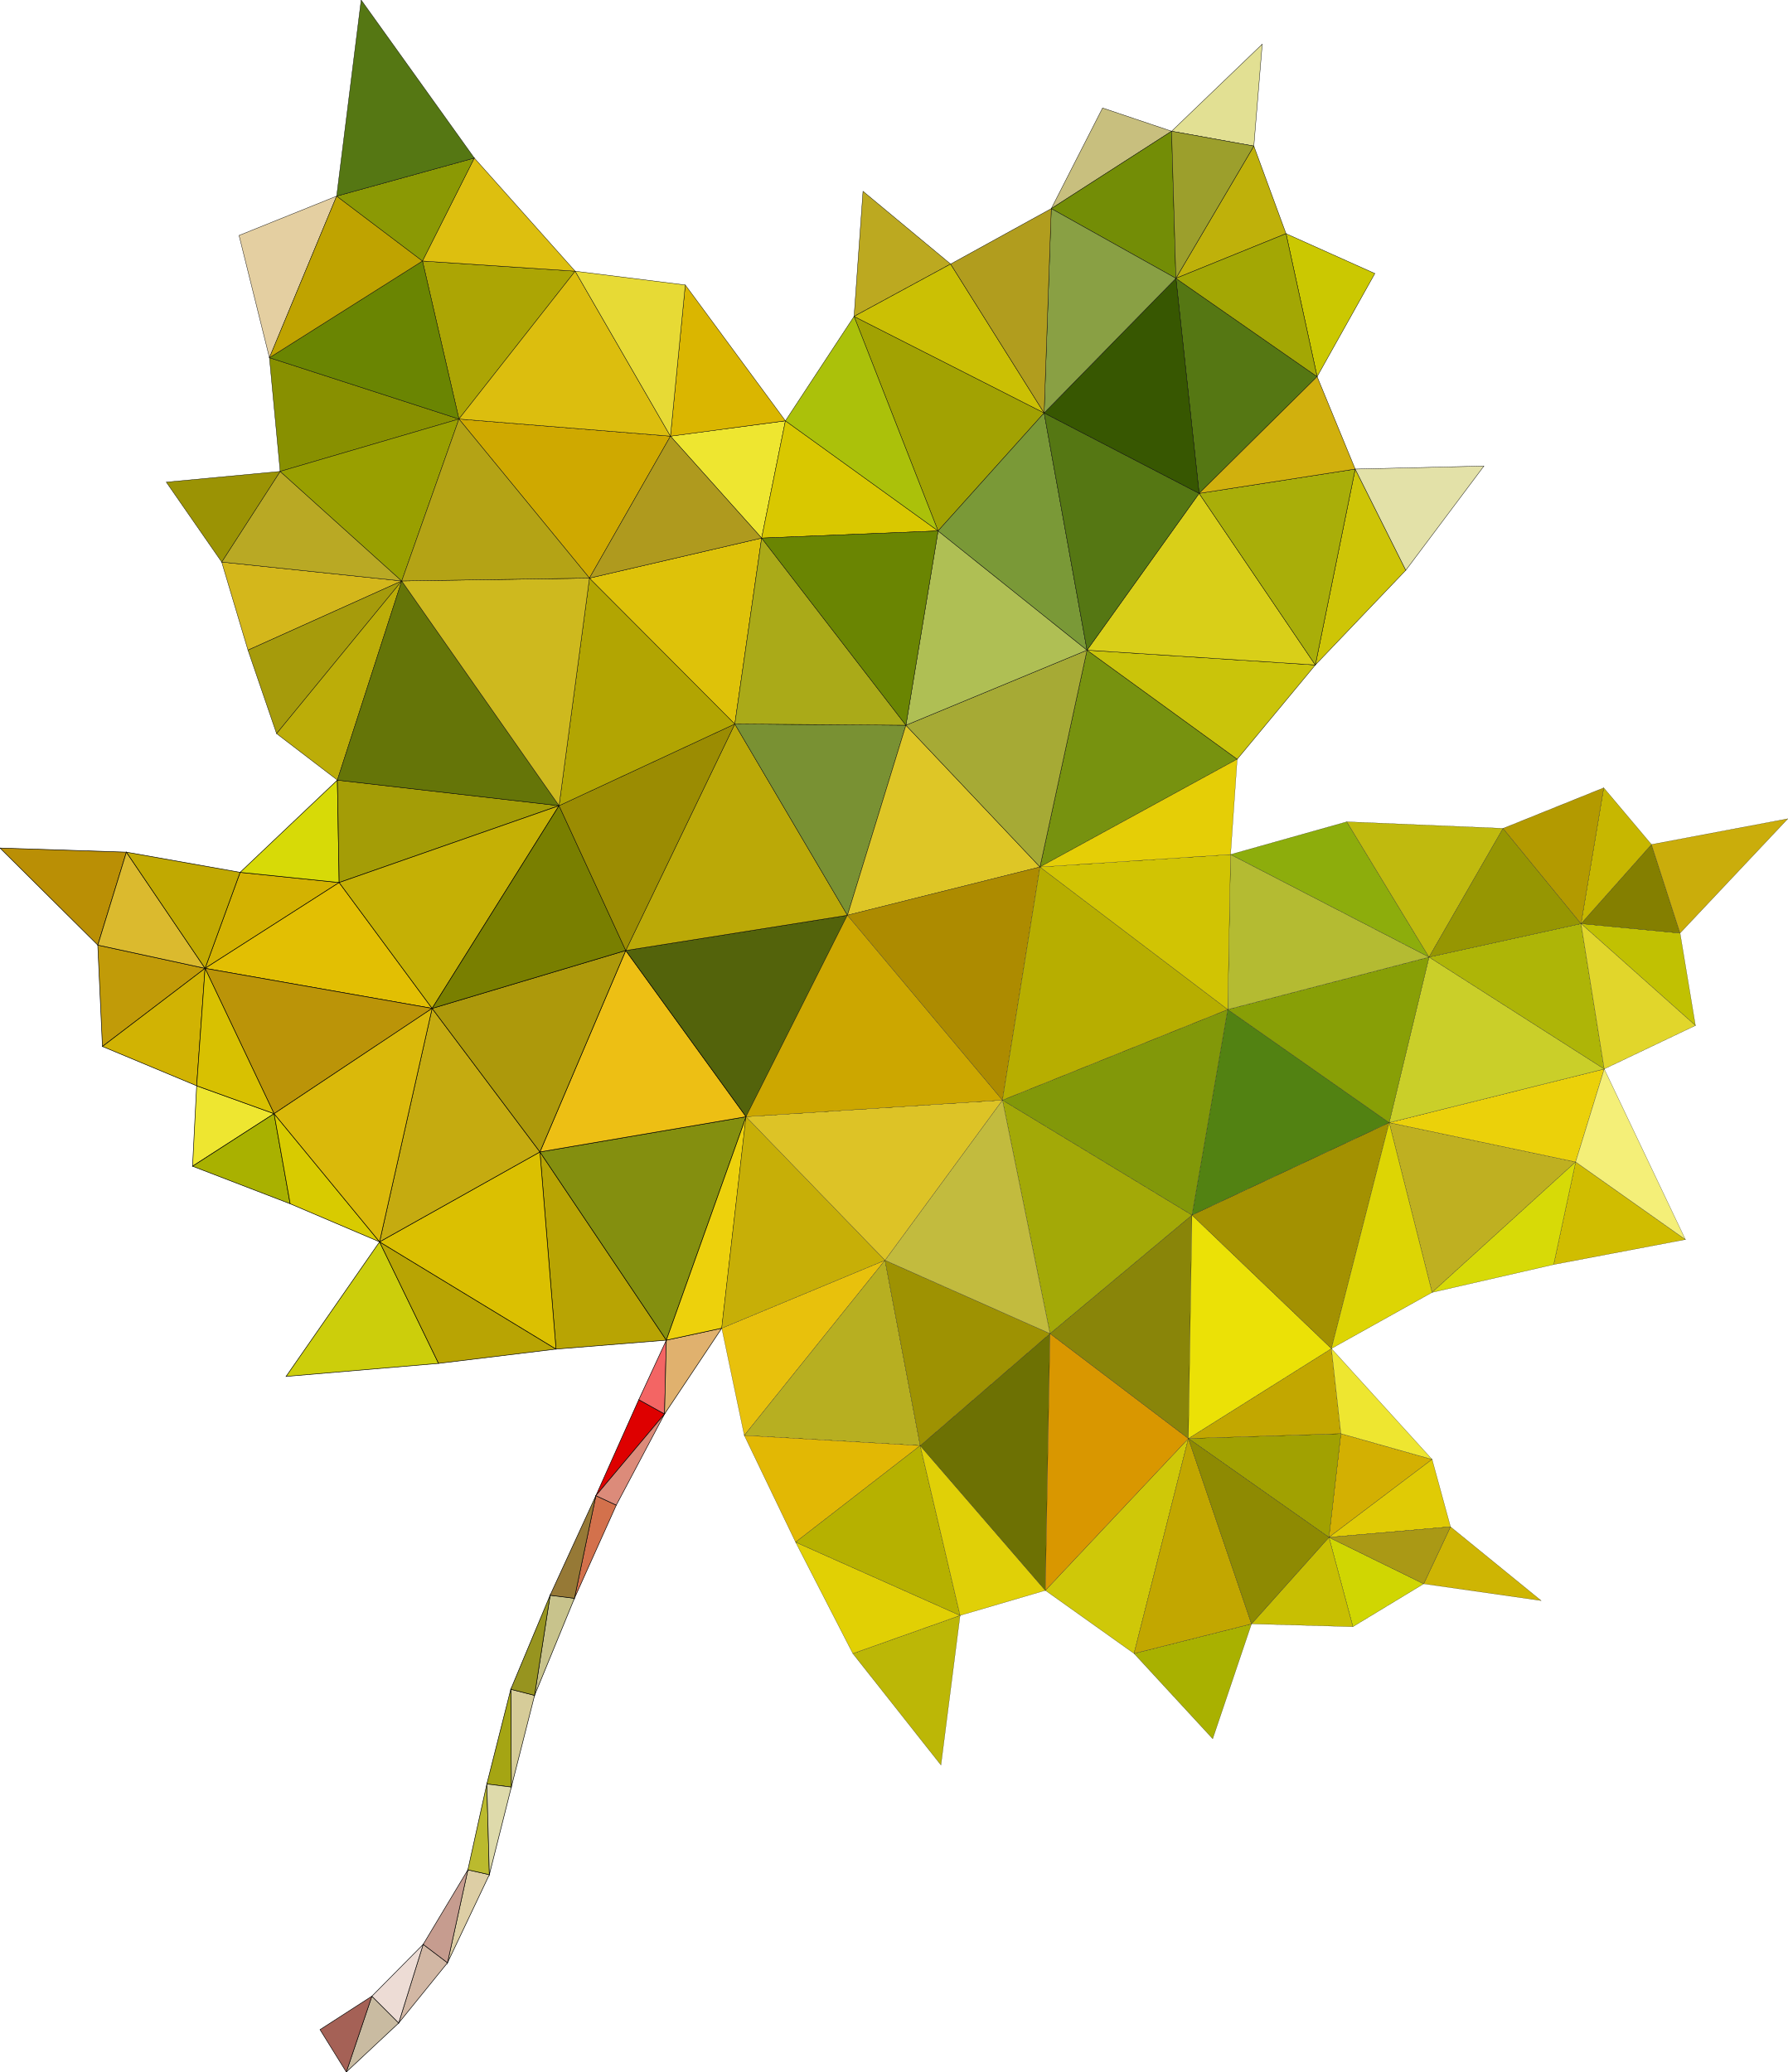
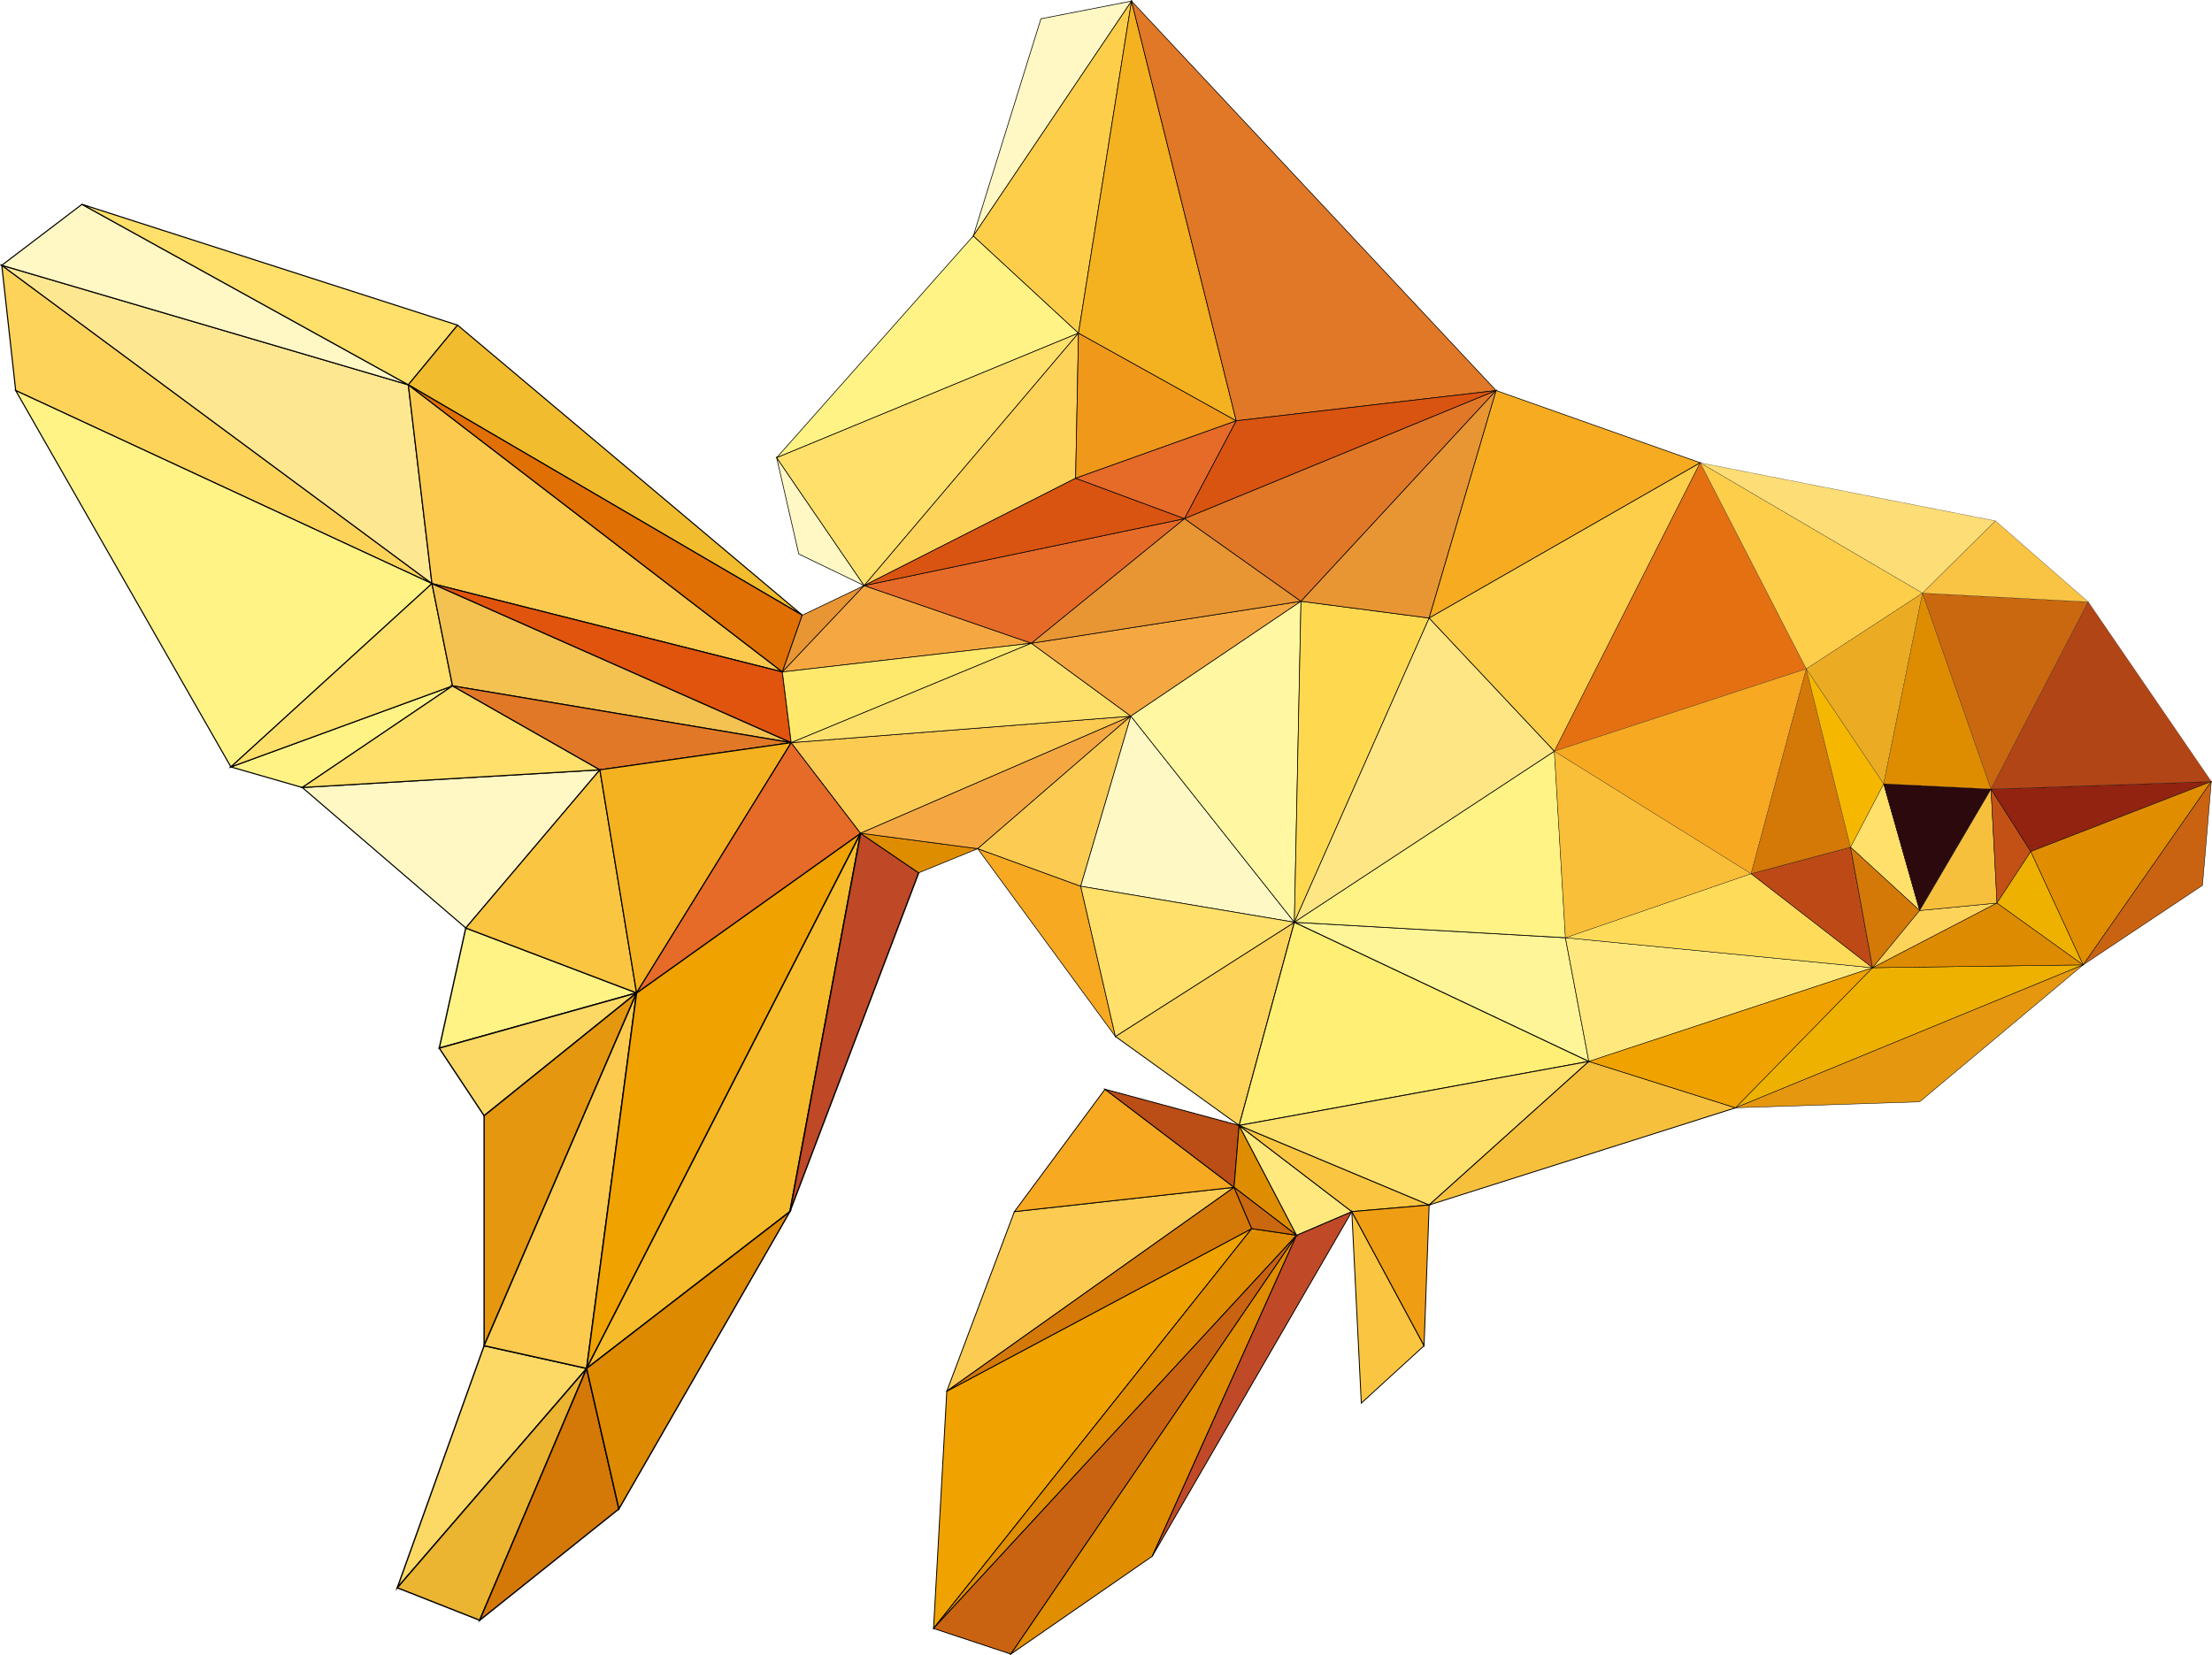
- <svg xmlns="http://www.w3.org/2000/svg" version="1.1" baseProfile="tiny" id="图层_1" x="0px" y="0px" viewBox="0 0 1000 1159.1" xml:space="preserve">
+ <svg xmlns="http://www.w3.org/2000/svg" version="1.1" baseProfile="tiny" id="Layer_1" x="0px" y="0px" viewBox="0 0 1001.1 749.2" xml:space="preserve">
  <g>
-     <polygon fill="#D6CC99" stroke="#000000" stroke-width="0.3" stroke-miterlimit="10" points="286,999.7 299,948.4 285.7,945  " />
-     <polygon fill="#C9BBA1" stroke="#000000" stroke-width="0.3" stroke-miterlimit="10" points="193.7,1159.1 223,1131.7 208,1116.7     " />
-     <polygon fill="#A56156" stroke="#000000" stroke-width="0.3" stroke-miterlimit="10" points="179,1135.4 193.7,1159.1 208,1116.7     " />
-     <polygon fill="#D2B7A4" stroke="#000000" stroke-width="0.3" stroke-miterlimit="10" points="223,1131.7 250.3,1098 236.7,1087.7     " />
-     <polygon fill="#EDDCD5" stroke="#000000" stroke-width="0.3" stroke-miterlimit="10" points="208,1116.7 223,1131.7 236.7,1087.7     " />
-     <polygon fill="#DDCEA5" stroke="#000000" stroke-width="0.3" stroke-miterlimit="10" points="250.3,1098 273.7,1048.7 261.7,1046     " />
-     <polygon fill="#A5A513" stroke="#000000" stroke-width="0.3" stroke-miterlimit="10" points="272.3,998 286,999.7 285.7,945  " />
-     <polygon fill="#C69C8F" stroke="#000000" stroke-width="0.3" stroke-miterlimit="10" points="236.7,1087.7 250.3,1098 261.7,1046     " />
-     <polygon fill="#BBBA2E" stroke="#000000" stroke-width="0.3" stroke-miterlimit="10" points="261.7,1046 273.7,1048.7 272.3,998     " />
-     <polygon fill="#DEDAAB" stroke="#000000" stroke-width="0.3" stroke-miterlimit="10" points="273.7,1048.7 286,999.7 272.3,998     " />
-     <polygon fill="#C8C38C" stroke="#000000" stroke-width="0.3" stroke-miterlimit="10" points="299,948.4 321.3,894.1 307.7,892.4     " />
-     <polygon fill="#97941F" stroke="#000000" stroke-width="0.3" stroke-miterlimit="10" points="285.7,945 299,948.4 307.7,892.4  " />
-     <polygon fill="#D3714C" stroke="#000000" stroke-width="0.3" stroke-miterlimit="10" points="321.3,894.1 344.7,842 333.3,836.7     " />
-     <polygon fill="#967936" stroke="#000000" stroke-width="0.3" stroke-miterlimit="10" points="307.7,892.4 321.3,894.1 333.3,836.7     " />
-     <polygon fill="#DE0000" stroke="#000000" stroke-width="0.3" stroke-miterlimit="10" points="333.3,836.7 371.7,791 357.3,783  " />
-     <polygon fill="#DC8B7A" stroke="#000000" stroke-width="0.3" stroke-miterlimit="10" points="344.7,842 371.7,791 333.3,836.7  " />
-     <polygon fill="#EEE630" stroke="#000000" stroke-width="0.3" stroke-miterlimit="10" points="110,607.4 107.7,652.4 153.3,623  " />
-     <polygon fill="#F36564" stroke="#000000" stroke-width="0.3" stroke-miterlimit="10" points="357.3,783 371.7,791 372.7,749.7  " />
-     <polygon fill="#CCCE0B" stroke="#000000" stroke-width="0.3" stroke-miterlimit="10" points="160,770 245.3,762.7 212.3,694.7  " />
-     <polygon fill="#B8A403" stroke="#000000" stroke-width="0.3" stroke-miterlimit="10" points="245.3,762.7 311,754.7 212.3,694.7     " />
-     <polygon fill="#E0B16E" stroke="#000000" stroke-width="0.3" stroke-miterlimit="10" points="371.7,791 403.7,743 372.7,749.7  " />
-     <polygon fill="#C19B08" stroke="#000000" stroke-width="0.3" stroke-miterlimit="10" points="54.7,528.7 57.3,585.4 114.7,541.7     " />
-     <polygon fill="#D3B201" stroke="#000000" stroke-width="0.3" stroke-miterlimit="10" points="189.7,493.7 134.3,488 114.7,541.7     " />
-     <polygon fill="#A9B100" stroke="#000000" stroke-width="0.3" stroke-miterlimit="10" points="107.7,652.4 162.3,673.4 153.3,623     " />
-     <polygon fill="#E2BF03" stroke="#000000" stroke-width="0.3" stroke-miterlimit="10" points="114.7,541.7 241.7,564.1 189.7,493.7     " />
-     <polygon fill="#D8CB00" stroke="#000000" stroke-width="0.3" stroke-miterlimit="10" points="162.3,673.4 212.3,694.7 153.3,623     " />
-     <polygon fill="#BB9408" stroke="#000000" stroke-width="0.3" stroke-miterlimit="10" points="153.3,623 241.7,564.1 114.7,541.7     " />
-     <polygon fill="#D1B303" stroke="#000000" stroke-width="0.3" stroke-miterlimit="10" points="57.3,585.4 110,607.4 114.7,541.7     " />
-     <polygon fill="#B8A403" stroke="#000000" stroke-width="0.3" stroke-miterlimit="10" points="311,754.7 372.7,749.7 302,644.4  " />
-     <polygon fill="#DBC001" stroke="#000000" stroke-width="0.3" stroke-miterlimit="10" points="212.3,694.7 311,754.7 302,644.4  " />
-     <polygon fill="#C5AB10" stroke="#000000" stroke-width="0.3" stroke-miterlimit="10" points="241.7,564.1 212.3,694.7 302,644.4     " />
-     <polygon fill="#848F0F" stroke="#000000" stroke-width="0.3" stroke-miterlimit="10" points="302,644.4 372.7,749.7 417.3,624.7     " />
-     <polygon fill="#D8C101" stroke="#000000" stroke-width="0.3" stroke-miterlimit="10" points="114.7,541.7 110,607.4 153.3,623  " />
-     <polygon fill="#EDD10C" stroke="#000000" stroke-width="0.3" stroke-miterlimit="10" points="372.7,749.7 403.7,743 417.3,624.7     " />
-     <polygon fill="#DAB90A" stroke="#000000" stroke-width="0.3" stroke-miterlimit="10" points="153.3,623 212.3,694.7 241.7,564.1     " />
-     <polygon fill="#BA8F05" stroke="#000000" stroke-width="0.3" stroke-miterlimit="10" points="0,474.4 54.7,528.7 70.7,476.7  " />
-     <polygon fill="#DBBA2E" stroke="#000000" stroke-width="0.3" stroke-miterlimit="10" points="70.7,476.7 54.7,528.7 114.7,541.7     " />
-     <polygon fill="#D7DA07" stroke="#000000" stroke-width="0.3" stroke-miterlimit="10" points="188.7,436.4 134.3,488 189.7,493.7     " />
-     <polygon fill="#C1A901" stroke="#000000" stroke-width="0.3" stroke-miterlimit="10" points="134.3,488 70.7,476.7 114.7,541.7     " />
-     <polygon fill="#EDBF14" stroke="#000000" stroke-width="0.3" stroke-miterlimit="10" points="302,644.4 417.3,624.7 350,531.7  " />
-     <polygon fill="#AD990B" stroke="#000000" stroke-width="0.3" stroke-miterlimit="10" points="241.7,564.1 302,644.4 350,531.7  " />
-     <polygon fill="#53630B" stroke="#000000" stroke-width="0.3" stroke-miterlimit="10" points="350,531.7 417.3,624.7 474,512  " />
-     <polygon fill="#A49D06" stroke="#000000" stroke-width="0.3" stroke-miterlimit="10" points="312.7,450.7 188.7,436.4 189.7,493.7     " />
-     <polygon fill="#C5B005" stroke="#000000" stroke-width="0.3" stroke-miterlimit="10" points="189.7,493.7 241.7,564.1 312.7,450.7     " />
-     <polygon fill="#797F00" stroke="#000000" stroke-width="0.3" stroke-miterlimit="10" points="312.7,450.7 241.7,564.1 350,531.7     " />
-   </g>
-   <g>
-     <polygon fill="#E2E093" stroke="#000000" stroke-width="0.2" stroke-miterlimit="10" points="706,24.7 655.3,73.4 701.3,81.7  " />
-     <polygon fill="#BFB10A" stroke="#000000" stroke-width="0.2" stroke-miterlimit="10" points="719.3,130.7 701.3,81.7 657.7,155.7     " />
-     <polygon fill="#C8BF7E" stroke="#000000" stroke-width="0.2" stroke-miterlimit="10" points="616.7,60.4 588,116.7 655.3,73.4  " />
-     <polygon fill="#77920F" stroke="#000000" stroke-width="0.2" stroke-miterlimit="10" points="581.7,485 692,424.7 608,363.7  " />
-     <polygon fill="#D4B71B" stroke="#000000" stroke-width="0.2" stroke-miterlimit="10" points="124,314.4 138.7,363.7 224.7,325  " />
-     <polygon fill="#ACA504" stroke="#000000" stroke-width="0.2" stroke-miterlimit="10" points="256.7,234.4 321.7,151.7 236.3,146     " />
-     <polygon fill="#BBA907" stroke="#000000" stroke-width="0.2" stroke-miterlimit="10" points="350,531.7 474,512 411,405  " />
-     <polygon fill="#9B8C02" stroke="#000000" stroke-width="0.2" stroke-miterlimit="10" points="411,405 312.7,450.7 350,531.7  " />
-     <polygon fill="#A69B0B" stroke="#000000" stroke-width="0.2" stroke-miterlimit="10" points="138.7,363.7 154.7,410.4 224.7,325     " />
-     <polygon fill="#BCAD08" stroke="#000000" stroke-width="0.2" stroke-miterlimit="10" points="154.7,410.4 188.7,436.4 224.7,325     " />
-     <polygon fill="#657508" stroke="#000000" stroke-width="0.2" stroke-miterlimit="10" points="224.7,325 188.7,436.4 312.7,450.7     " />
-     <polygon fill="#CAC40A" stroke="#000000" stroke-width="0.2" stroke-miterlimit="10" points="692,424.7 735.7,372 608,363.7  " />
-     <polygon fill="#799133" stroke="#000000" stroke-width="0.2" stroke-miterlimit="10" points="411,405 474,512 506.7,405.7  " />
-     <polygon fill="#738D06" stroke="#000000" stroke-width="0.2" stroke-miterlimit="10" points="655.3,73.4 588,116.7 657.7,155.7     " />
-     <polygon fill="#889000" stroke="#000000" stroke-width="0.2" stroke-miterlimit="10" points="150.7,200.1 156.7,263.7 256.7,234.4     " />
-     <polygon fill="#DEC626" stroke="#000000" stroke-width="0.2" stroke-miterlimit="10" points="474,512 581.7,485 506.7,405.7  " />
-     <polygon fill="#B2A502" stroke="#000000" stroke-width="0.2" stroke-miterlimit="10" points="329.7,323.4 312.7,450.7 411,405  " />
-     <polygon fill="#CEB91E" stroke="#000000" stroke-width="0.2" stroke-miterlimit="10" points="224.7,325 312.7,450.7 329.7,323.4     " />
-     <polygon fill="#DEC209" stroke="#000000" stroke-width="0.2" stroke-miterlimit="10" points="411,405 426,301 329.7,323.4  " />
-     <polygon fill="#B9A924" stroke="#000000" stroke-width="0.2" stroke-miterlimit="10" points="156.7,263.7 124,314.4 224.7,325  " />
-     <polygon fill="#9B9304" stroke="#000000" stroke-width="0.2" stroke-miterlimit="10" points="93,269.7 124,314.4 156.7,263.7  " />
-     <polygon fill="#A6AA35" stroke="#000000" stroke-width="0.2" stroke-miterlimit="10" points="581.7,485 608,363.7 506.7,405.7  " />
-     <polygon fill="#999F00" stroke="#000000" stroke-width="0.2" stroke-miterlimit="10" points="256.7,234.4 156.7,263.7 224.7,325     " />
-     <polygon fill="#CFA900" stroke="#000000" stroke-width="0.2" stroke-miterlimit="10" points="375,244 256.7,234.4 329.7,323.4  " />
-     <polygon fill="#BCA920" stroke="#000000" stroke-width="0.2" stroke-miterlimit="10" points="482.7,107 477.7,177 531.7,147.7  " />
-     <polygon fill="#AAAA18" stroke="#000000" stroke-width="0.2" stroke-miterlimit="10" points="506.7,405.7 426,301 411,405  " />
-     <polygon fill="#EEE630" stroke="#000000" stroke-width="0.2" stroke-miterlimit="10" points="426,301 439.3,235.4 375,244  " />
-     <polygon fill="#D9C800" stroke="#000000" stroke-width="0.2" stroke-miterlimit="10" points="524.7,297 439.3,235.4 426,301  " />
-     <polygon fill="#B4A315" stroke="#000000" stroke-width="0.2" stroke-miterlimit="10" points="256.7,234.4 224.7,325 329.7,323.4     " />
-     <polygon fill="#6A8502" stroke="#000000" stroke-width="0.2" stroke-miterlimit="10" points="236.3,146 150.7,200.1 256.7,234.4     " />
-     <polygon fill="#9C9F2C" stroke="#000000" stroke-width="0.2" stroke-miterlimit="10" points="701.3,81.7 655.3,73.4 657.7,155.7     " />
-     <polygon fill="#AFBF54" stroke="#000000" stroke-width="0.2" stroke-miterlimit="10" points="608,363.7 524.7,297 506.7,405.7  " />
-     <polygon fill="#6A8502" stroke="#000000" stroke-width="0.2" stroke-miterlimit="10" points="524.7,297 426,301 506.7,405.7  " />
-     <polygon fill="#AF9A1E" stroke="#000000" stroke-width="0.2" stroke-miterlimit="10" points="426,301 375,244 329.7,323.4  " />
-     <polygon fill="#557713" stroke="#000000" stroke-width="0.2" stroke-miterlimit="10" points="670.7,276 736.7,210.7 657.7,155.7     " />
-     <polygon fill="#DDBF0F" stroke="#000000" stroke-width="0.2" stroke-miterlimit="10" points="321.7,151.7 265.3,88.4 236.3,146     " />
-     <polygon fill="#D9CF18" stroke="#000000" stroke-width="0.2" stroke-miterlimit="10" points="608,363.7 735.7,372 670.7,276  " />
-     <polygon fill="#DCBE0E" stroke="#000000" stroke-width="0.2" stroke-miterlimit="10" points="375,244 321.7,151.7 256.7,234.4  " />
-     <polygon fill="#E4CFA1" stroke="#000000" stroke-width="0.2" stroke-miterlimit="10" points="133.7,131.7 150.7,200.1 188.3,109.7     " />
-     <polygon fill="#BFA300" stroke="#000000" stroke-width="0.2" stroke-miterlimit="10" points="188.3,109.7 150.7,200.1 236.3,146     " />
-     <polygon fill="#8B9904" stroke="#000000" stroke-width="0.2" stroke-miterlimit="10" points="265.3,88.4 188.3,109.7 236.3,146     " />
-     <polygon fill="#A2A202" stroke="#000000" stroke-width="0.2" stroke-miterlimit="10" points="584,231 477.7,177 524.7,297  " />
-     <polygon fill="#7A9937" stroke="#000000" stroke-width="0.2" stroke-miterlimit="10" points="584,231 524.7,297 608,363.7  " />
-     <polygon fill="#557713" stroke="#000000" stroke-width="0.2" stroke-miterlimit="10" points="670.7,276 584,231 608,363.7  " />
-     <polygon fill="#ABC10A" stroke="#000000" stroke-width="0.2" stroke-miterlimit="10" points="477.7,177 439.3,235.4 524.7,297  " />
-     <polygon fill="#DAB600" stroke="#000000" stroke-width="0.2" stroke-miterlimit="10" points="439.3,235.4 383.3,159.4 375,244  " />
-     <polygon fill="#E7DA35" stroke="#000000" stroke-width="0.2" stroke-miterlimit="10" points="383.3,159.4 321.7,151.7 375,244  " />
-     <polygon fill="#375701" stroke="#000000" stroke-width="0.2" stroke-miterlimit="10" points="657.7,155.7 584,231 670.7,276  " />
-     <polygon fill="#CEC506" stroke="#000000" stroke-width="0.2" stroke-miterlimit="10" points="786.3,319 758,262.4 735.7,372  " />
-     <polygon fill="#A9AE09" stroke="#000000" stroke-width="0.2" stroke-miterlimit="10" points="735.7,372 758,262.4 670.7,276  " />
-     <polygon fill="#E3E1A8" stroke="#000000" stroke-width="0.2" stroke-miterlimit="10" points="830,260.7 758,262.4 786.3,319  " />
-     <polygon fill="#D1B00D" stroke="#000000" stroke-width="0.2" stroke-miterlimit="10" points="758,262.4 736.7,210.7 670.7,276  " />
-     <polygon fill="#CBC004" stroke="#000000" stroke-width="0.2" stroke-miterlimit="10" points="531.7,147.7 477.7,177 584,231  " />
-     <polygon fill="#CBC801" stroke="#000000" stroke-width="0.2" stroke-miterlimit="10" points="769,153 719.3,130.7 736.7,210.7  " />
-     <polygon fill="#A3A704" stroke="#000000" stroke-width="0.2" stroke-miterlimit="10" points="736.7,210.7 719.3,130.7 657.7,155.7     " />
-     <polygon fill="#557713" stroke="#000000" stroke-width="0.2" stroke-miterlimit="10" points="202,0 188.3,109.7 265.3,88.4  " />
-     <polygon fill="#89A044" stroke="#000000" stroke-width="0.2" stroke-miterlimit="10" points="657.7,155.7 588,116.7 584,231  " />
-     <polygon fill="#B19D1E" stroke="#000000" stroke-width="0.2" stroke-miterlimit="10" points="588,116.7 531.7,147.7 584,231  " />
-   </g>
-   <g>
-     <polygon fill="#A9B100" stroke="#000000" stroke-width="0.1" stroke-miterlimit="10" points="678.3,972.7 700,908.4 634.3,925  " />
-     <polygon fill="#BCB706" stroke="#000000" stroke-width="0.1" stroke-miterlimit="10" points="526.3,987.4 537,903.7 477,925  " />
-     <polygon fill="#E1D004" stroke="#000000" stroke-width="0.1" stroke-miterlimit="10" points="477,925 537,903.7 445,862.7  " />
-     <polygon fill="#E8C10C" stroke="#000000" stroke-width="0.1" stroke-miterlimit="10" points="403.7,743 416.3,803 495,705  " />
-     <polygon fill="#B7AF21" stroke="#000000" stroke-width="0.1" stroke-miterlimit="10" points="495,705 416.3,803 514.7,808.7  " />
-     <polygon fill="#D0D602" stroke="#000000" stroke-width="0.1" stroke-miterlimit="10" points="756.7,910 796.3,886 743.3,860  " />
-     <polygon fill="#E2B804" stroke="#000000" stroke-width="0.1" stroke-miterlimit="10" points="416.3,803 445,862.7 514.7,808.7  " />
-     <polygon fill="#B6B100" stroke="#000000" stroke-width="0.1" stroke-miterlimit="10" points="445,862.7 537,903.7 514.7,808.7  " />
-     <polygon fill="#E0D007" stroke="#000000" stroke-width="0.1" stroke-miterlimit="10" points="537,903.7 584.7,889.7 514.7,808.7     " />
-     <polygon fill="#D3B002" stroke="#000000" stroke-width="0.1" stroke-miterlimit="10" points="743.3,860 801,816.4 750,802  " />
-     <polygon fill="#C8BF02" stroke="#000000" stroke-width="0.1" stroke-miterlimit="10" points="700,908.4 756.7,910 743.3,860  " />
-     <polygon fill="#E0CB05" stroke="#000000" stroke-width="0.1" stroke-miterlimit="10" points="811.3,854.1 801,816.4 743.3,860  " />
-     <polygon fill="#CEB503" stroke="#000000" stroke-width="0.1" stroke-miterlimit="10" points="862,895.4 811.3,854.1 796.3,886  " />
-     <polygon fill="#AA9915" stroke="#000000" stroke-width="0.1" stroke-miterlimit="10" points="796.3,886 811.3,854.1 743.3,860  " />
-     <polygon fill="#CFC808" stroke="#000000" stroke-width="0.1" stroke-miterlimit="10" points="584.7,889.7 634.3,925 664.7,804.7     " />
-     <polygon fill="#C2A700" stroke="#000000" stroke-width="0.1" stroke-miterlimit="10" points="634.3,925 700,908.4 664.7,804.7  " />
-     <polygon fill="#A1A101" stroke="#000000" stroke-width="0.1" stroke-miterlimit="10" points="750,802 664.7,804.7 743.3,860  " />
-     <polygon fill="#8E8A02" stroke="#000000" stroke-width="0.1" stroke-miterlimit="10" points="664.7,804.7 700,908.4 743.3,860  " />
-     <polygon fill="#C2A700" stroke="#000000" stroke-width="0.1" stroke-miterlimit="10" points="750,802 744.7,754.4 664.7,804.7  " />
-     <polygon fill="#6D7103" stroke="#000000" stroke-width="0.1" stroke-miterlimit="10" points="514.7,808.7 584.7,889.7 587.3,746     " />
-     <polygon fill="#D99700" stroke="#000000" stroke-width="0.1" stroke-miterlimit="10" points="587.3,746 584.7,889.7 664.7,804.7     " />
-     <polygon fill="#D0BD00" stroke="#000000" stroke-width="0.1" stroke-miterlimit="10" points="869,707.4 942.7,693.4 881.3,650  " />
-     <polygon fill="#EEE630" stroke="#000000" stroke-width="0.1" stroke-miterlimit="10" points="801,816.4 744.7,754.4 750,802  " />
-     <polygon fill="#9E9202" stroke="#000000" stroke-width="0.1" stroke-miterlimit="10" points="514.7,808.7 587.3,746 495,705  " />
-     <polygon fill="#BFB021" stroke="#000000" stroke-width="0.1" stroke-miterlimit="10" points="777,628 801,723 881.3,650  " />
-     <polygon fill="#C7AF07" stroke="#000000" stroke-width="0.1" stroke-miterlimit="10" points="417.3,624.7 403.7,743 495,705  " />
-     <polygon fill="#898509" stroke="#000000" stroke-width="0.1" stroke-miterlimit="10" points="664.7,804.7 666.7,679.7 587.3,746     " />
-     <polygon fill="#EBE106" stroke="#000000" stroke-width="0.1" stroke-miterlimit="10" points="664.7,804.7 744.7,754.4 666.7,679.7     " />
-     <polygon fill="#D7DA07" stroke="#000000" stroke-width="0.1" stroke-miterlimit="10" points="801,723 869,707.4 881.3,650  " />
-     <polygon fill="#A3A907" stroke="#000000" stroke-width="0.1" stroke-miterlimit="10" points="587.3,746 666.7,679.7 560.7,615.4     " />
-     <polygon fill="#C2BB3E" stroke="#000000" stroke-width="0.1" stroke-miterlimit="10" points="495,705 587.3,746 560.7,615.4  " />
-     <polygon fill="#DDC326" stroke="#000000" stroke-width="0.1" stroke-miterlimit="10" points="417.3,624.7 495,705 560.7,615.4  " />
-     <polygon fill="#EBD10A" stroke="#000000" stroke-width="0.1" stroke-miterlimit="10" points="881.3,650 897.3,598 777,628  " />
-     <polygon fill="#A39101" stroke="#000000" stroke-width="0.1" stroke-miterlimit="10" points="666.7,679.7 744.7,754.4 777,628  " />
-     <polygon fill="#DDD504" stroke="#000000" stroke-width="0.1" stroke-miterlimit="10" points="744.7,754.4 801,723 777,628  " />
-     <polygon fill="#528212" stroke="#000000" stroke-width="0.1" stroke-miterlimit="10" points="666.7,679.7 777,628 686.7,564.7  " />
-     <polygon fill="#829809" stroke="#000000" stroke-width="0.1" stroke-miterlimit="10" points="560.7,615.4 666.7,679.7 686.7,564.7     " />
-     <polygon fill="#CCA700" stroke="#000000" stroke-width="0.1" stroke-miterlimit="10" points="474,512 417.3,624.7 560.7,615.4  " />
-     <polygon fill="#F4EF78" stroke="#000000" stroke-width="0.1" stroke-miterlimit="10" points="942.7,693.4 897.3,598 881.3,650  " />
-     <polygon fill="#C1C102" stroke="#000000" stroke-width="0.1" stroke-miterlimit="10" points="948.3,573.7 939.7,522 884.3,516.7     " />
-     <polygon fill="#CACF29" stroke="#000000" stroke-width="0.1" stroke-miterlimit="10" points="777,628 897.3,598 799.3,535.4  " />
-     <polygon fill="#AD8B00" stroke="#000000" stroke-width="0.1" stroke-miterlimit="10" points="560.7,615.4 581.7,485 474,512  " />
-     <polygon fill="#B7AE00" stroke="#000000" stroke-width="0.1" stroke-miterlimit="10" points="686.7,564.7 581.7,485 560.7,615.4     " />
-     <polygon fill="#889F06" stroke="#000000" stroke-width="0.1" stroke-miterlimit="10" points="777,628 799.3,535.4 686.7,564.7  " />
-     <polygon fill="#B4BB32" stroke="#000000" stroke-width="0.1" stroke-miterlimit="10" points="799.3,535.4 688.3,478 686.7,564.7     " />
-     <polygon fill="#D1C403" stroke="#000000" stroke-width="0.1" stroke-miterlimit="10" points="686.7,564.7 688.3,478 581.7,485  " />
-     <polygon fill="#AEB507" stroke="#000000" stroke-width="0.1" stroke-miterlimit="10" points="799.3,535.4 897.3,598 884.3,516.7     " />
-     <polygon fill="#E1D62B" stroke="#000000" stroke-width="0.1" stroke-miterlimit="10" points="884.3,516.7 897.3,598 948.3,573.7     " />
-     <polygon fill="#847F00" stroke="#000000" stroke-width="0.1" stroke-miterlimit="10" points="939.7,522 923.7,472.4 884.3,516.7     " />
-     <polygon fill="#8DAD0C" stroke="#000000" stroke-width="0.1" stroke-miterlimit="10" points="753.3,459.7 688.3,478 799.3,535.4     " />
-     <polygon fill="#E5CE06" stroke="#000000" stroke-width="0.1" stroke-miterlimit="10" points="688.3,478 692,424.7 581.7,485  " />
-     <polygon fill="#C0BA0E" stroke="#000000" stroke-width="0.1" stroke-miterlimit="10" points="840.7,463.4 753.3,459.7 799.3,535.4     " />
-     <polygon fill="#C7B700" stroke="#000000" stroke-width="0.1" stroke-miterlimit="10" points="923.7,472.4 897,440.7 884.3,516.7     " />
-     <polygon fill="#969602" stroke="#000000" stroke-width="0.1" stroke-miterlimit="10" points="884.3,516.7 840.7,463.4 799.3,535.4     " />
-     <polygon fill="#B39A00" stroke="#000000" stroke-width="0.1" stroke-miterlimit="10" points="897,440.7 840.7,463.4 884.3,516.7     " />
-     <polygon fill="#CAAD0B" stroke="#000000" stroke-width="0.1" stroke-miterlimit="10" points="1000,458 923.7,472.4 939.7,522  " />
+     <g>
+       <polygon fill="#FCD965" stroke="#000000" stroke-width="0.6" stroke-miterlimit="10" points="219.1,609.2 179.8,718.8     265.5,619.5   " />
+       <polygon fill="#EBB431" stroke="#000000" stroke-width="0.6" stroke-miterlimit="10" points="179.8,718.8 217.1,733.5     265.5,619.5   " />
+       <polygon fill="#FFF386" stroke="#000000" stroke-width="0.6" stroke-miterlimit="10" points="210.8,420.1 198.8,474.5     288.1,449.5   " />
+       <polygon fill="#FCD965" stroke="#000000" stroke-width="0.6" stroke-miterlimit="10" points="198.8,474.5 219.1,505.1     288.1,449.5   " />
+       <polygon fill="#D47808" stroke="#000000" stroke-width="0.6" stroke-miterlimit="10" points="217.1,733.5 280.1,683.1     265.5,619.5   " />
+       <polygon fill="#E4970F" stroke="#000000" stroke-width="0.6" stroke-miterlimit="10" points="219.1,505.1 219.1,609.2     288.1,449.5   " />
+       <polygon fill="#FBCA4F" stroke="#000000" stroke-width="0.6" stroke-miterlimit="10" points="288.1,449.5 219.1,609.2     265.5,619.5   " />
+       <polygon fill="#EFA200" stroke="#000000" stroke-width="0.6" stroke-miterlimit="10" points="265.5,619.5 389.5,377.2     288.1,449.5   " />
+       <polygon fill="#F6BC2C" stroke="#000000" stroke-width="0.6" stroke-miterlimit="10" points="265.5,619.5 357.5,548.5     389.5,377.2   " />
+       <polygon fill="#DE8A00" stroke="#000000" stroke-width="0.6" stroke-miterlimit="10" points="280.1,683.1 357.5,548.5     265.5,619.5   " />
+       <polygon fill="#BF4827" stroke="#000000" stroke-width="0.6" stroke-miterlimit="10" points="357.5,548.5 415.8,395.1     389.5,377.2   " />
+     </g>
+     <g>
+       <polygon fill="#FDD35A" stroke="#000000" stroke-width="0.5" stroke-miterlimit="10" points="0.8,120.1 7.1,176.8 195.5,264.2       " />
+       <polygon fill="#FEE791" stroke="#000000" stroke-width="0.5" stroke-miterlimit="10" points="184.8,174.2 0.8,120.1 195.5,264.2       " />
+       <polygon fill="#FFF8C4" stroke="#000000" stroke-width="0.5" stroke-miterlimit="10" points="37.1,92.5 0.8,120.1 184.8,174.2       " />
+       <polygon fill="#FFF386" stroke="#000000" stroke-width="0.5" stroke-miterlimit="10" points="7.1,176.8 104.5,347.2 195.5,264.2       " />
+       <polygon fill="#FEE06A" stroke="#000000" stroke-width="0.5" stroke-miterlimit="10" points="207.1,147.2 37.1,92.5 184.8,174.2       " />
+       <polygon fill="#FFF386" stroke="#000000" stroke-width="0.5" stroke-miterlimit="10" points="104.5,347.2 136.8,356.5     204.8,310.5   " />
+       <polygon fill="#FEE06A" stroke="#000000" stroke-width="0.5" stroke-miterlimit="10" points="195.5,264.2 104.5,347.2     204.8,310.5   " />
+       <polygon fill="#FFF8C4" stroke="#000000" stroke-width="0.5" stroke-miterlimit="10" points="136.8,356.5 210.8,420.1     271.5,348.5   " />
+       <polygon fill="#FEE06A" stroke="#000000" stroke-width="0.5" stroke-miterlimit="10" points="204.8,310.5 136.8,356.5     271.5,348.5   " />
+       <polygon fill="#F1BC2E" stroke="#000000" stroke-width="0.5" stroke-miterlimit="10" points="363.1,278.5 207.1,147.2     184.8,174.2   " />
+       <polygon fill="#FBCA4F" stroke="#000000" stroke-width="0.5" stroke-miterlimit="10" points="184.8,174.2 195.5,264.2     354.1,304.2   " />
+       <polygon fill="#E06F04" stroke="#000000" stroke-width="0.5" stroke-miterlimit="10" points="354.1,304.2 363.1,278.5     184.8,174.2   " />
+       <polygon fill="#F3C251" stroke="#000000" stroke-width="0.5" stroke-miterlimit="10" points="195.5,264.2 204.8,310.5     358.1,336.2   " />
+       <polygon fill="#E0540D" stroke="#000000" stroke-width="0.5" stroke-miterlimit="10" points="354.1,304.2 195.5,264.2     358.1,336.2   " />
+       <polygon fill="#E17827" stroke="#000000" stroke-width="0.5" stroke-miterlimit="10" points="204.8,310.5 271.5,348.5     358.1,336.2   " />
+       <polygon fill="#FAC540" stroke="#000000" stroke-width="0.5" stroke-miterlimit="10" points="271.5,348.5 210.8,420.1     288.1,449.5   " />
+       <polygon fill="#F4B120" stroke="#000000" stroke-width="0.5" stroke-miterlimit="10" points="271.5,348.5 288.1,449.5     358.1,336.2   " />
+       <polygon fill="#E66B28" stroke="#000000" stroke-width="0.5" stroke-miterlimit="10" points="288.1,449.5 389.5,377.2     358.1,336.2   " />
+     </g>
+     <g>
+       <polygon fill="#EFA200" stroke="#000000" stroke-width="0.4" stroke-miterlimit="10" points="428.5,629.8 422.5,737.2     566.5,556.2   " />
+       <polygon fill="#E18D00" stroke="#000000" stroke-width="0.4" stroke-miterlimit="10" points="566.5,556.2 422.5,737.2     586.8,559.2   " />
+       <polygon fill="#C96312" stroke="#000000" stroke-width="0.4" stroke-miterlimit="10" points="422.5,737.2 457.5,748.8     586.8,559.2   " />
+       <polygon fill="#FBCB52" stroke="#000000" stroke-width="0.4" stroke-miterlimit="10" points="459.1,548.5 428.5,629.8     558.5,537.5   " />
+       <polygon fill="#D47808" stroke="#000000" stroke-width="0.4" stroke-miterlimit="10" points="558.5,537.5 428.5,629.8     566.5,556.2   " />
+       <polygon fill="#E18D00" stroke="#000000" stroke-width="0.4" stroke-miterlimit="10" points="457.5,748.8 521.5,704.5     586.8,559.2   " />
+       <polygon fill="#F6A921" stroke="#000000" stroke-width="0.4" stroke-miterlimit="10" points="500.1,493.1 459.1,548.5     558.5,537.5   " />
+       <polygon fill="#BB4D16" stroke="#000000" stroke-width="0.4" stroke-miterlimit="10" points="560.8,509.5 500.1,493.1     558.5,537.5   " />
+       <polygon fill="#FDD35A" stroke="#000000" stroke-width="0.4" stroke-miterlimit="10" points="504.8,469.2 560.8,509.5     585.8,417.5   " />
+       <polygon fill="#C04928" stroke="#000000" stroke-width="0.4" stroke-miterlimit="10" points="521.5,704.5 611.8,548.5     586.8,559.2   " />
+       <polygon fill="#DE8D00" stroke="#000000" stroke-width="0.4" stroke-miterlimit="10" points="586.8,559.2 560.8,509.5     558.5,537.5   " />
+       <polygon fill="#CA6810" stroke="#000000" stroke-width="0.4" stroke-miterlimit="10" points="566.5,556.2 586.8,559.2     558.5,537.5   " />
+       <polygon fill="#FFEF74" stroke="#000000" stroke-width="0.4" stroke-miterlimit="10" points="585.8,417.5 560.8,509.5     719.1,480.5   " />
+       <polygon fill="#FFE97E" stroke="#000000" stroke-width="0.4" stroke-miterlimit="10" points="586.8,559.2 611.8,548.5     560.8,509.5   " />
+       <polygon fill="#FAC540" stroke="#000000" stroke-width="0.4" stroke-miterlimit="10" points="611.8,548.5 646.8,545.5     560.8,509.5   " />
+       <polygon fill="#FEE06D" stroke="#000000" stroke-width="0.4" stroke-miterlimit="10" points="560.8,509.5 646.8,545.5     719.1,480.5   " />
+       <polygon fill="#FDF597" stroke="#000000" stroke-width="0.4" stroke-miterlimit="10" points="585.8,417.5 719.1,480.5     708.5,424.5   " />
+       <polygon fill="#FAC540" stroke="#000000" stroke-width="0.4" stroke-miterlimit="10" points="616.1,635.2 644.5,609.2     611.8,548.5   " />
+       <polygon fill="#EF9D12" stroke="#000000" stroke-width="0.4" stroke-miterlimit="10" points="644.5,609.2 646.8,545.5     611.8,548.5   " />
+       <polygon fill="#F6C03C" stroke="#000000" stroke-width="0.4" stroke-miterlimit="10" points="646.8,545.5 785.5,501.5     719.1,480.5   " />
+     </g>
+     <g>
+       <polygon fill="#FFF386" stroke="#000000" stroke-width="0.3" stroke-miterlimit="10" points="440.5,106.8 351.5,207.2     488.1,150.8   " />
+       <polygon fill="#FFF8C4" stroke="#000000" stroke-width="0.3" stroke-miterlimit="10" points="361.5,250.8 391.1,265.1     351.5,207.2   " />
+       <polygon fill="#FEE06A" stroke="#000000" stroke-width="0.3" stroke-miterlimit="10" points="351.5,207.2 391.1,265.1     488.1,150.8   " />
+       <polygon fill="#E89534" stroke="#000000" stroke-width="0.3" stroke-miterlimit="10" points="391.1,265.1 363.1,278.5     354.1,304.2   " />
+       <polygon fill="#F5A841" stroke="#000000" stroke-width="0.3" stroke-miterlimit="10" points="466.8,291.2 391.1,265.1     354.1,304.2   " />
+       <polygon fill="#FFE96D" stroke="#000000" stroke-width="0.3" stroke-miterlimit="10" points="466.8,291.2 354.1,304.2     358.1,336.2   " />
+       <polygon fill="#FBCB52" stroke="#000000" stroke-width="0.3" stroke-miterlimit="10" points="389.5,377.2 511.8,324.2     358.1,336.2   " />
+       <polygon fill="#FEE06D" stroke="#000000" stroke-width="0.3" stroke-miterlimit="10" points="358.1,336.2 511.8,324.2     466.8,291.2   " />
+       <polygon fill="#DE8D00" stroke="#000000" stroke-width="0.3" stroke-miterlimit="10" points="415.8,395.1 442.5,384.2     389.5,377.2   " />
+       <polygon fill="#F5A841" stroke="#000000" stroke-width="0.3" stroke-miterlimit="10" points="389.5,377.2 442.5,384.2     511.8,324.2   " />
+       <polygon fill="#FDD35A" stroke="#000000" stroke-width="0.3" stroke-miterlimit="10" points="488.1,150.8 391.1,265.1     486.8,216.5   " />
+       <polygon fill="#E66B28" stroke="#000000" stroke-width="0.3" stroke-miterlimit="10" points="536.1,234.8 391.1,265.1     466.8,291.2   " />
+       <polygon fill="#D95410" stroke="#000000" stroke-width="0.3" stroke-miterlimit="10" points="486.8,216.5 391.1,265.1     536.1,234.8   " />
+       <polygon fill="#FFF8C4" stroke="#000000" stroke-width="0.3" stroke-miterlimit="10" points="471.1,8.5 440.5,106.8 512.1,0.5       " />
+       <polygon fill="#FCCE4A" stroke="#000000" stroke-width="0.3" stroke-miterlimit="10" points="512.1,0.5 440.5,106.8 488.1,150.8       " />
+       <polygon fill="#F6A921" stroke="#000000" stroke-width="0.3" stroke-miterlimit="10" points="442.5,384.2 504.8,469.2     489.1,401.2   " />
+       <polygon fill="#FBCB52" stroke="#000000" stroke-width="0.3" stroke-miterlimit="10" points="511.8,324.2 442.5,384.2     489.1,401.2   " />
+       <polygon fill="#F5A841" stroke="#000000" stroke-width="0.3" stroke-miterlimit="10" points="466.8,291.2 511.8,324.2     588.8,272.2   " />
+       <polygon fill="#E89534" stroke="#000000" stroke-width="0.3" stroke-miterlimit="10" points="536.1,234.8 466.8,291.2     588.8,272.2   " />
+       <polygon fill="#EF981A" stroke="#000000" stroke-width="0.3" stroke-miterlimit="10" points="488.1,150.8 486.8,216.5     559.5,190.5   " />
+       <polygon fill="#E66B28" stroke="#000000" stroke-width="0.3" stroke-miterlimit="10" points="486.8,216.5 536.1,234.8     559.5,190.5   " />
+       <polygon fill="#F4B120" stroke="#000000" stroke-width="0.3" stroke-miterlimit="10" points="559.5,190.5 512.1,0.5 488.1,150.8       " />
+       <polygon fill="#FEF9C4" stroke="#000000" stroke-width="0.3" stroke-miterlimit="10" points="489.1,401.2 585.8,417.5     511.8,324.2   " />
+       <polygon fill="#FEE06A" stroke="#000000" stroke-width="0.3" stroke-miterlimit="10" points="489.1,401.2 504.8,469.2     585.8,417.5   " />
+       <polygon fill="#FFF7A2" stroke="#000000" stroke-width="0.3" stroke-miterlimit="10" points="511.8,324.2 585.8,417.5     588.8,272.2   " />
+       <polygon fill="#E17827" stroke="#000000" stroke-width="0.3" stroke-miterlimit="10" points="677.1,176.8 512.1,0.5 559.5,190.5       " />
+       <polygon fill="#D95410" stroke="#000000" stroke-width="0.3" stroke-miterlimit="10" points="536.1,234.8 677.1,176.8     559.5,190.5   " />
+       <polygon fill="#E17827" stroke="#000000" stroke-width="0.3" stroke-miterlimit="10" points="588.8,272.2 677.1,176.8     536.1,234.8   " />
+       <polygon fill="#FED950" stroke="#000000" stroke-width="0.3" stroke-miterlimit="10" points="588.8,272.2 585.8,417.5     646.8,279.8   " />
+       <polygon fill="#FEE684" stroke="#000000" stroke-width="0.3" stroke-miterlimit="10" points="646.8,279.8 585.8,417.5     703.5,340.1   " />
+       <polygon fill="#FFF386" stroke="#000000" stroke-width="0.3" stroke-miterlimit="10" points="703.5,340.1 585.8,417.5     708.5,424.5   " />
+       <polygon fill="#E89534" stroke="#000000" stroke-width="0.3" stroke-miterlimit="10" points="646.8,279.8 677.1,176.8     588.8,272.2   " />
+       <polygon fill="#F6AB21" stroke="#000000" stroke-width="0.3" stroke-miterlimit="10" points="769.5,209.5 677.1,176.8     646.8,279.8   " />
+       <polygon fill="#FCCE4A" stroke="#000000" stroke-width="0.3" stroke-miterlimit="10" points="703.5,340.1 769.5,209.5     646.8,279.8   " />
+     </g>
+     <g>
+       <polygon fill="#FFE97E" stroke="#000000" stroke-width="0.2" stroke-miterlimit="10" points="719.1,480.5 847.5,438.1     708.5,424.5   " />
+       <polygon fill="#FEDC5A" stroke="#000000" stroke-width="0.2" stroke-miterlimit="10" points="708.5,424.5 847.5,438.1     792.5,395.5   " />
+       <polygon fill="#EFA200" stroke="#000000" stroke-width="0.2" stroke-miterlimit="10" points="719.1,480.5 785.5,501.5     847.5,438.1   " />
+       <polygon fill="#EEB100" stroke="#000000" stroke-width="0.2" stroke-miterlimit="10" points="785.5,501.5 942.8,436.8     847.5,438.1   " />
+       <polygon fill="#E4970F" stroke="#000000" stroke-width="0.2" stroke-miterlimit="10" points="868.8,498.8 942.8,436.8     785.5,501.5   " />
+       <polygon fill="#BD4A16" stroke="#000000" stroke-width="0.2" stroke-miterlimit="10" points="792.5,395.5 847.5,438.1     837.5,383.5   " />
+       <polygon fill="#FEE06A" stroke="#000000" stroke-width="0.2" stroke-miterlimit="10" points="837.5,383.5 868.8,412.2     852.5,354.8   " />
+       <polygon fill="#D47808" stroke="#000000" stroke-width="0.2" stroke-miterlimit="10" points="837.5,383.5 847.5,438.1     868.8,412.2   " />
+       <polygon fill="#FDD35A" stroke="#000000" stroke-width="0.2" stroke-miterlimit="10" points="847.5,438.1 903.8,408.8     868.8,412.2   " />
+       <polygon fill="#DD8B00" stroke="#000000" stroke-width="0.2" stroke-miterlimit="10" points="847.5,438.1 942.8,436.8     903.8,408.8   " />
+       <polygon fill="#2B090C" stroke="#000000" stroke-width="0.2" stroke-miterlimit="10" points="868.8,412.2 901.1,357.2     852.5,354.8   " />
+       <polygon fill="#F6C03C" stroke="#000000" stroke-width="0.2" stroke-miterlimit="10" points="868.8,412.2 903.8,408.8     901.1,357.2   " />
+       <polygon fill="#C35115" stroke="#000000" stroke-width="0.2" stroke-miterlimit="10" points="903.8,408.8 919.1,385.5     901.1,357.2   " />
+       <polygon fill="#912310" stroke="#000000" stroke-width="0.2" stroke-miterlimit="10" points="919.1,385.5 1000.8,353.8     901.1,357.2   " />
+       <polygon fill="#EEB100" stroke="#000000" stroke-width="0.2" stroke-miterlimit="10" points="903.8,408.8 942.8,436.8     919.1,385.5   " />
+       <polygon fill="#E18D00" stroke="#000000" stroke-width="0.2" stroke-miterlimit="10" points="919.1,385.5 942.8,436.8     1000.8,353.8   " />
+       <polygon fill="#C96312" stroke="#000000" stroke-width="0.2" stroke-miterlimit="10" points="942.8,436.8 996.8,400.8     1000.8,353.8   " />
+     </g>
+     <g>
+       <polygon fill="#E47012" stroke="#000000" stroke-width="0.1" stroke-miterlimit="10" points="817.5,302.8 769.5,209.5     703.5,340.1   " />
+       <polygon fill="#FABF38" stroke="#000000" stroke-width="0.1" stroke-miterlimit="10" points="792.5,395.5 703.5,340.1     708.5,424.5   " />
+       <polygon fill="#F6A921" stroke="#000000" stroke-width="0.1" stroke-miterlimit="10" points="817.5,302.8 703.5,340.1     792.5,395.5   " />
+       <polygon fill="#FCCE4A" stroke="#000000" stroke-width="0.1" stroke-miterlimit="10" points="870.1,268.5 769.5,209.5     817.5,302.8   " />
+       <polygon fill="#FDDD76" stroke="#000000" stroke-width="0.1" stroke-miterlimit="10" points="903.1,235.8 769.5,209.5     870.1,268.5   " />
+       <polygon fill="#D47808" stroke="#000000" stroke-width="0.1" stroke-miterlimit="10" points="837.5,383.5 817.5,302.8     792.5,395.5   " />
+       <polygon fill="#F6B700" stroke="#000000" stroke-width="0.1" stroke-miterlimit="10" points="852.5,354.8 817.5,302.8     837.5,383.5   " />
+       <polygon fill="#EBAC23" stroke="#000000" stroke-width="0.1" stroke-miterlimit="10" points="870.1,268.5 817.5,302.8     852.5,354.8   " />
+       <polygon fill="#DE8D00" stroke="#000000" stroke-width="0.1" stroke-miterlimit="10" points="901.1,357.2 870.1,268.5     852.5,354.8   " />
+       <polygon fill="#CA6810" stroke="#000000" stroke-width="0.1" stroke-miterlimit="10" points="901.1,357.2 945.1,272.5     870.1,268.5   " />
+       <polygon fill="#F9C443" stroke="#000000" stroke-width="0.1" stroke-miterlimit="10" points="945.1,272.5 903.1,235.8     870.1,268.5   " />
+       <polygon fill="#B24516" stroke="#000000" stroke-width="0.1" stroke-miterlimit="10" points="1000.8,353.8 945.1,272.5     901.1,357.2   " />
+     </g>
  </g>
</svg>
